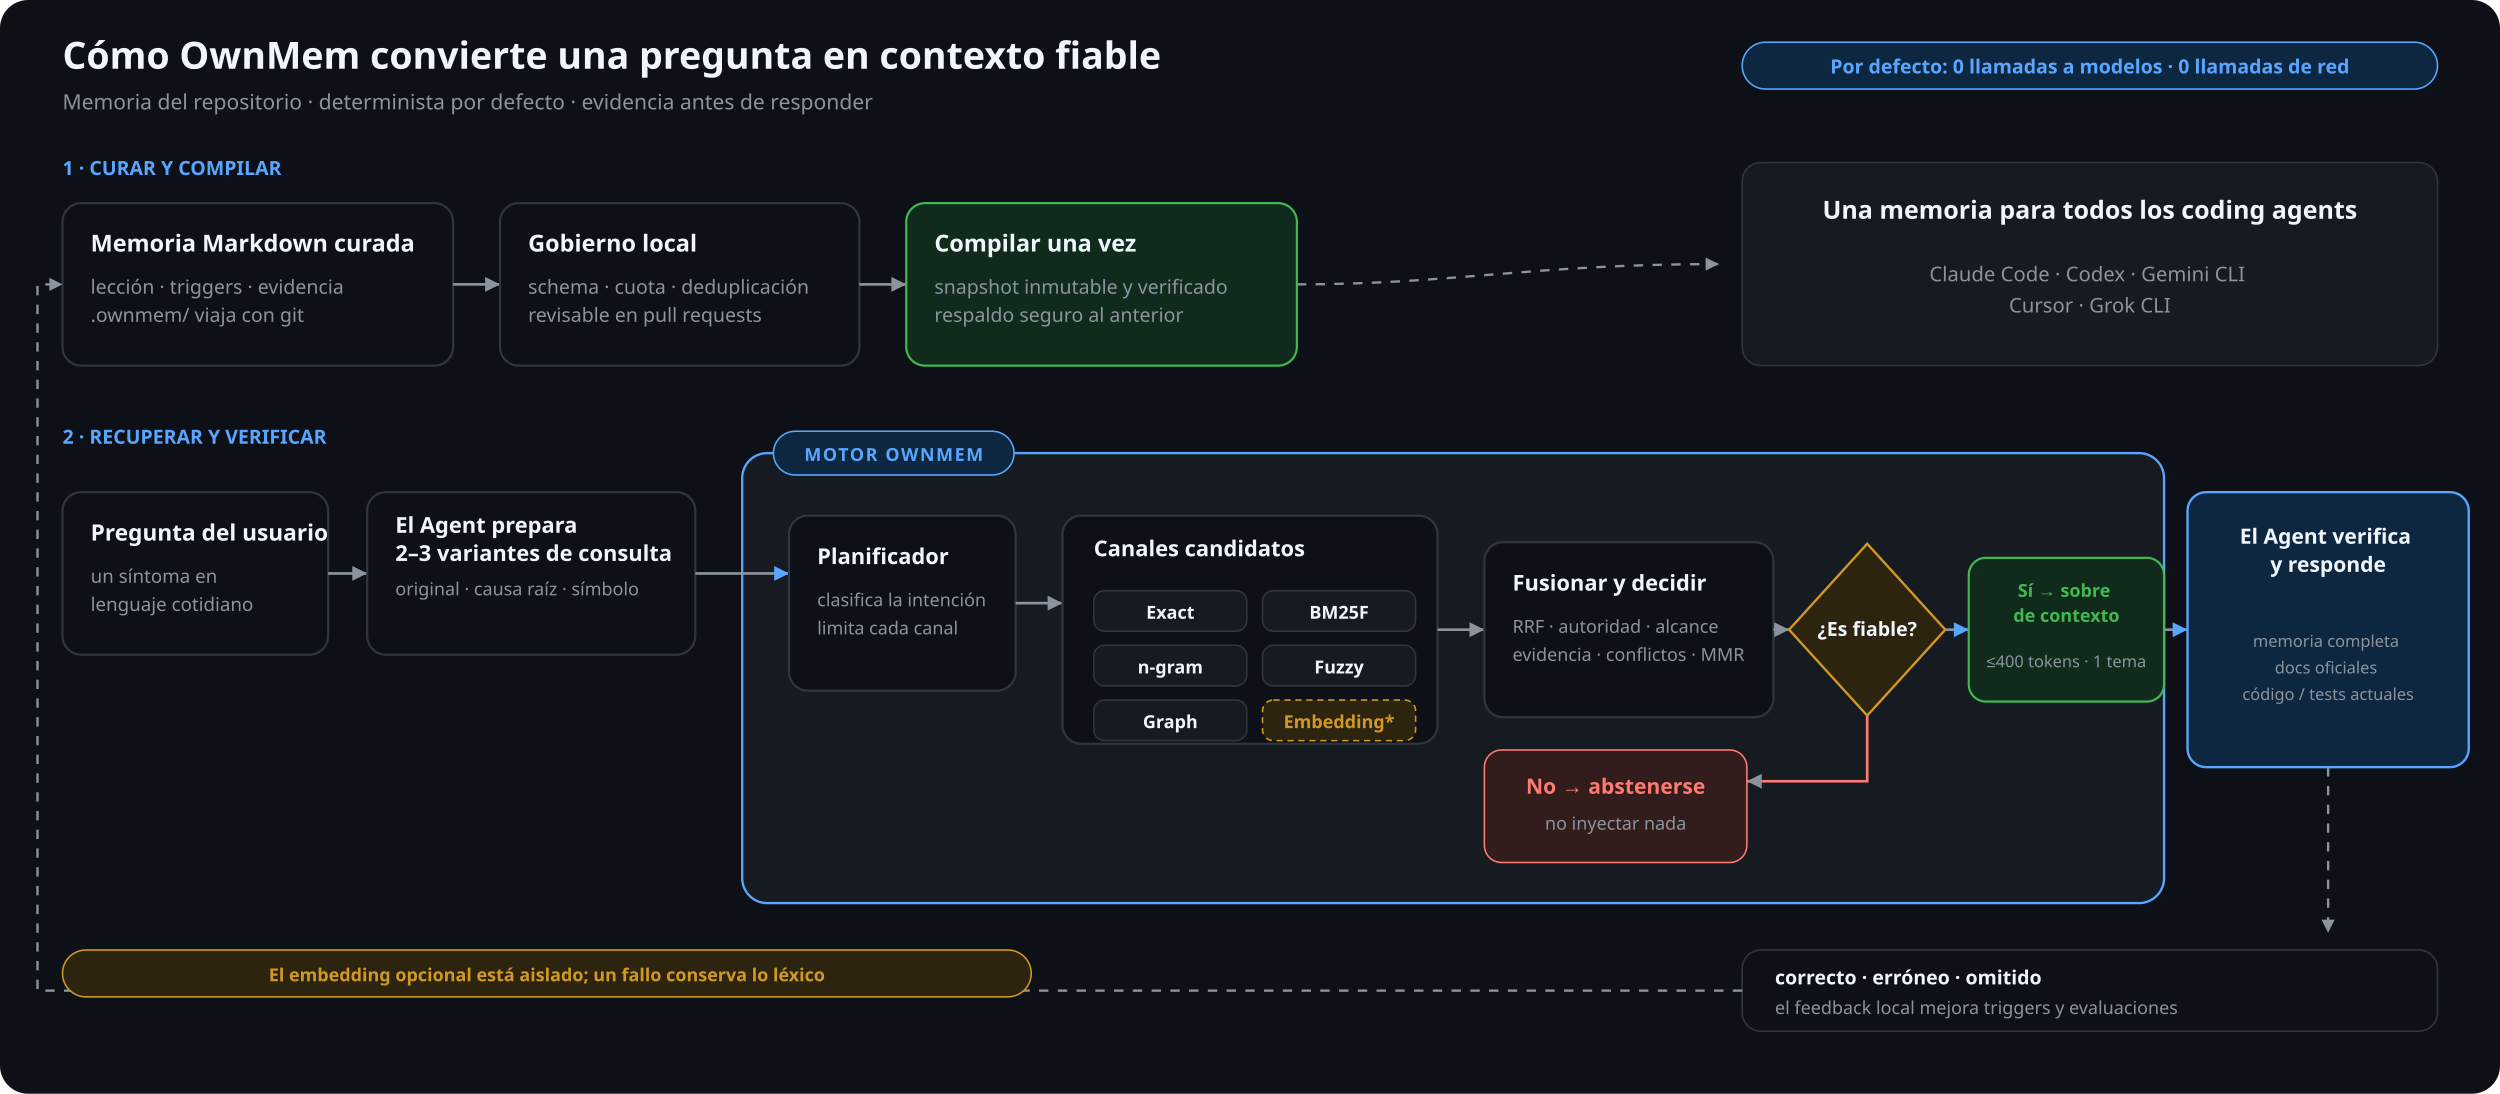
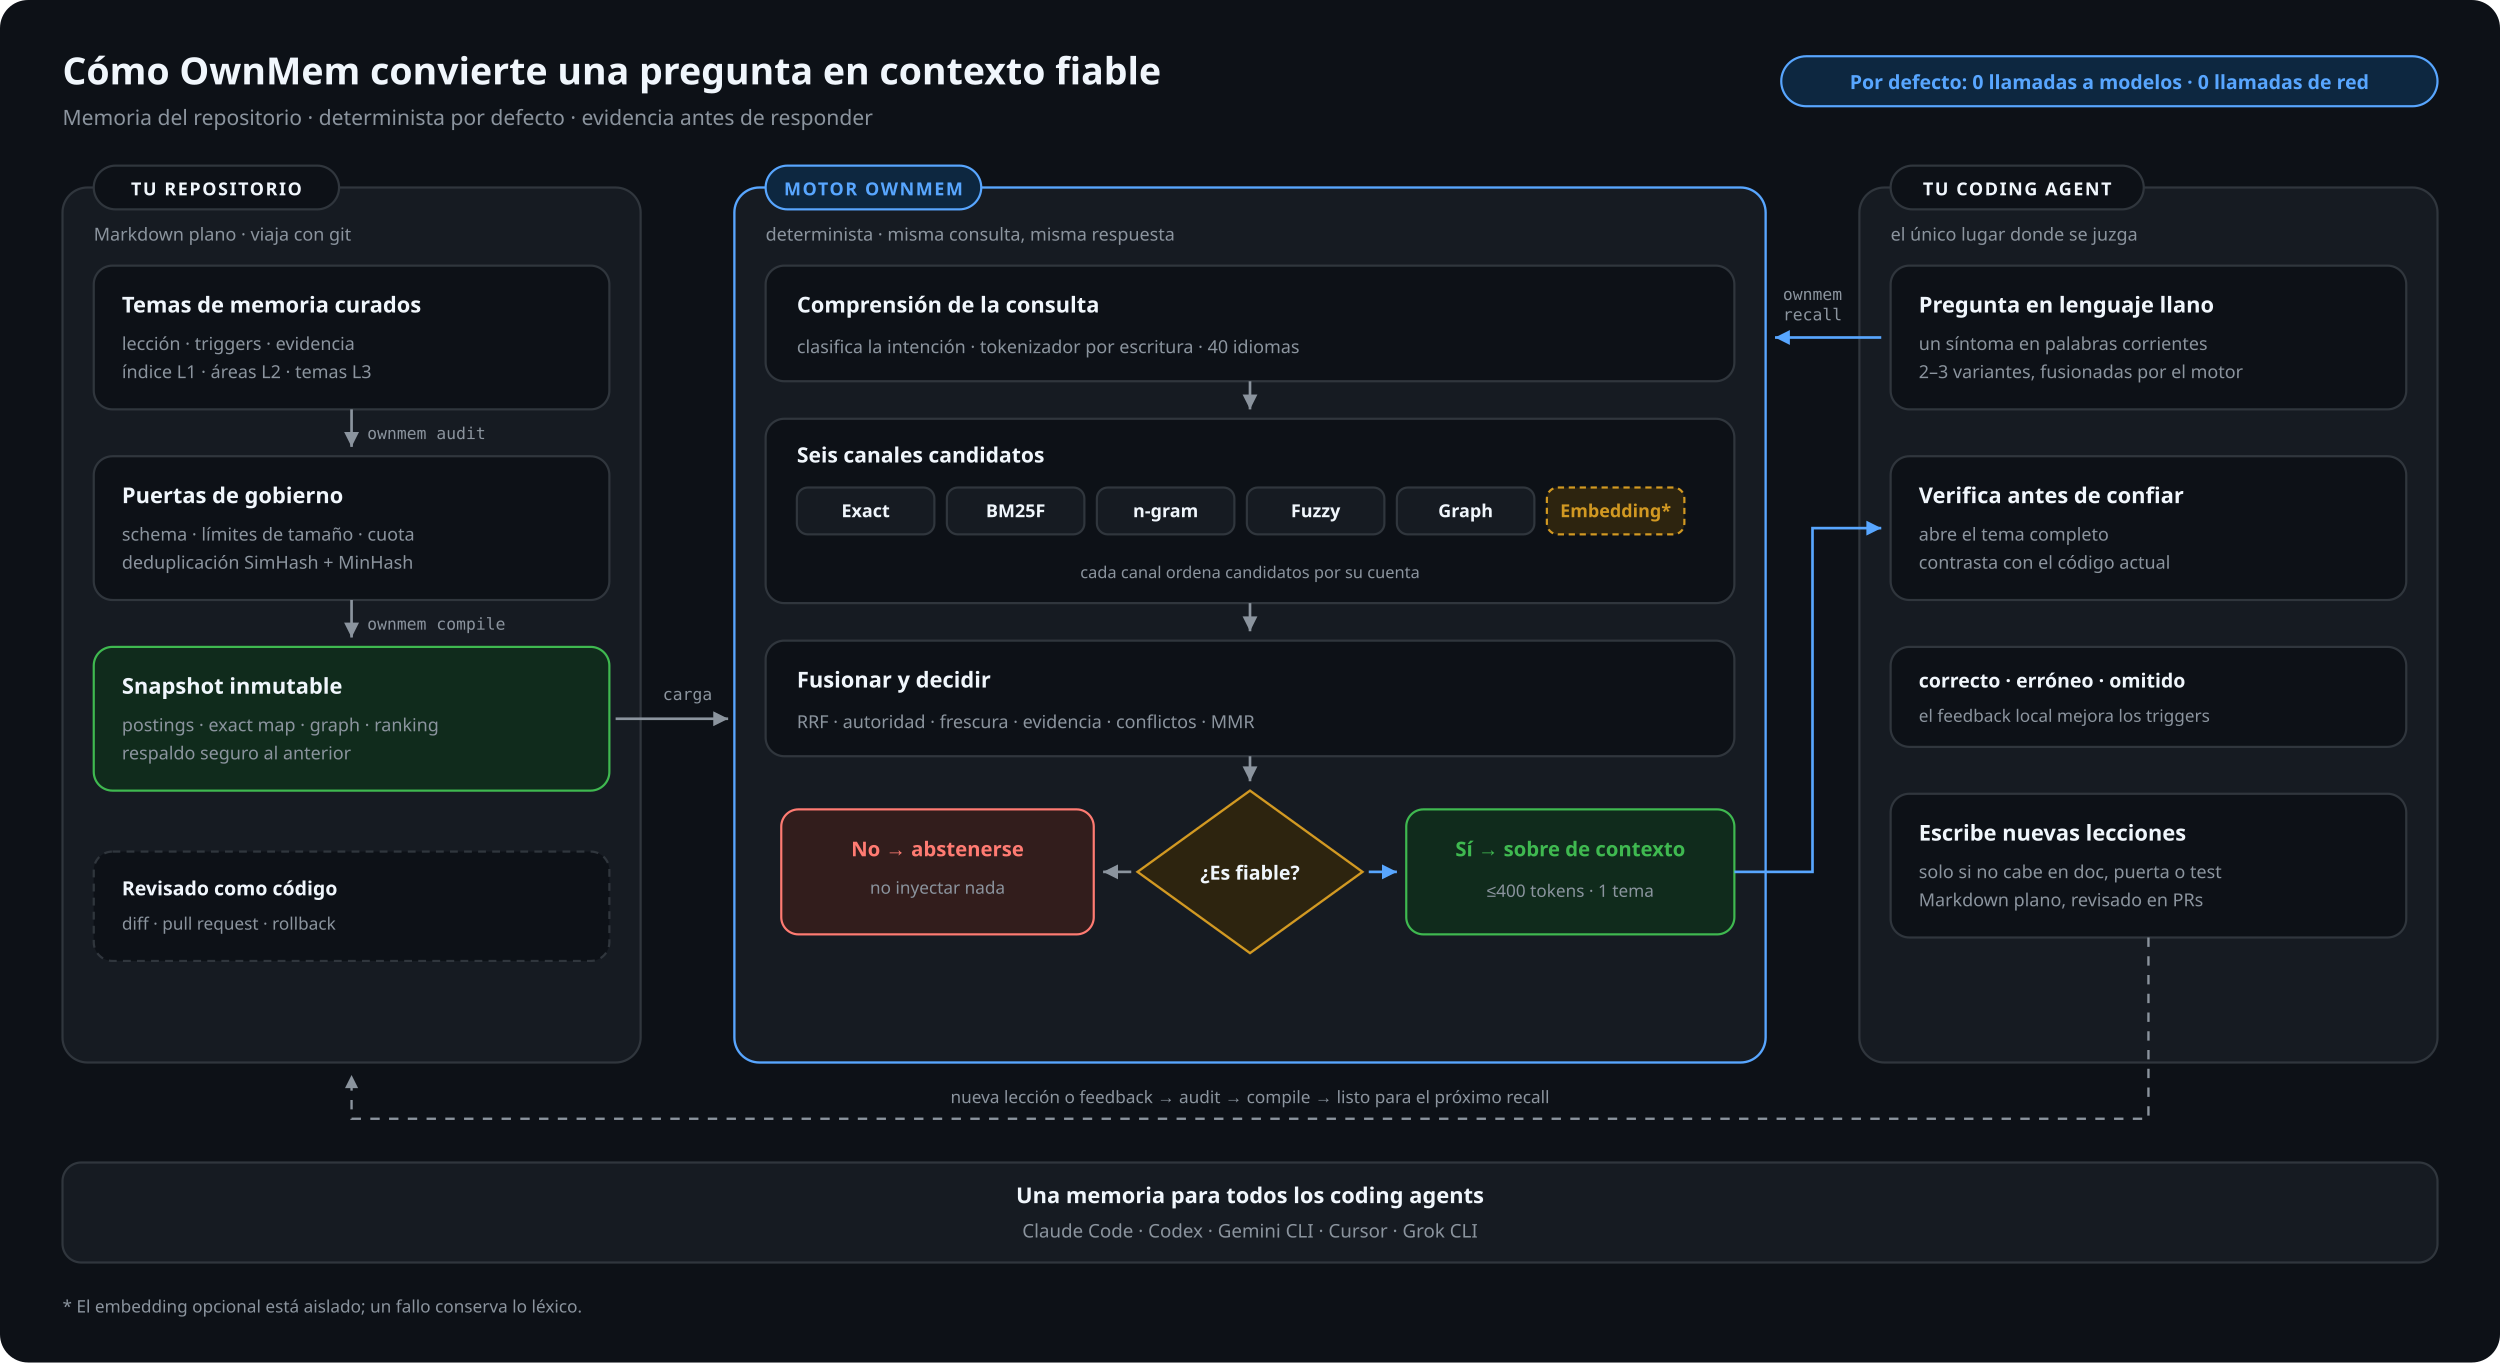
- <svg xmlns="http://www.w3.org/2000/svg" viewBox="0 0 1600 700" role="img" aria-labelledby="title description" font-family="-apple-system, BlinkMacSystemFont, 'Segoe UI', 'Noto Sans', 'Helvetica Neue', Arial, sans-serif">
+ <svg xmlns="http://www.w3.org/2000/svg" viewBox="0 0 1600 872" role="img" aria-labelledby="title description" font-family="-apple-system, BlinkMacSystemFont, 'Segoe UI', 'Noto Sans', 'Helvetica Neue', Arial, sans-serif">
  <defs>
    <marker id="arrow" viewBox="0 0 10 10" refX="8" refY="5" markerWidth="7" markerHeight="7" orient="auto-start-reverse">
      <path d="M 0 1 L 8 5 L 0 9 z" fill="#8b949e" />
    </marker>
-     <marker id="accent-arrow" viewBox="0 0 10 10" refX="8" refY="5" markerWidth="7" markerHeight="7" orient="auto-start-reverse">
+     <marker id="accent" viewBox="0 0 10 10" refX="8" refY="5" markerWidth="7" markerHeight="7" orient="auto-start-reverse">
      <path d="M 0 1 L 8 5 L 0 9 z" fill="#58a6ff" />
    </marker>
  </defs>
-   <rect width="1600" height="700" rx="18" fill="#0d1117" />
-   <text x="40" y="44" text-anchor="start" font-size="24" font-weight="700" fill="#f0f6fc">
-     <tspan x="40" dy="0">Cómo OwnMem convierte una pregunta en contexto fiable</tspan>
-   </text>
-   <text x="40" y="70" text-anchor="start" font-size="13.5" font-weight="400" fill="#8b949e">
-     <tspan x="40" dy="0">Memoria del repositorio · determinista por defecto · evidencia antes de responder</tspan>
-   </text>
-   <rect x="1115" y="27" width="445" height="30" rx="15" fill="#0d2740" stroke="#58a6ff" />
-   <text x="1337.5" y="47" text-anchor="middle" font-size="12.5" font-weight="600" fill="#58a6ff">Por defecto: 0 llamadas a modelos · 0 llamadas de red</text>
-   <text x="40" y="112" text-anchor="start" font-size="12.5" font-weight="700" fill="#58a6ff">
-     <tspan x="40" dy="0">1 · CURAR Y COMPILAR</tspan>
-   </text>
-   <g>
-     <rect x="40" y="130" width="250" height="104" rx="12" fill="#0d1117" stroke="#30363d" stroke-width="1.4" />
-     <text x="58" y="161" text-anchor="start" font-size="15" font-weight="650" fill="#f0f6fc">
-       <tspan x="58" dy="0">Memoria Markdown curada</tspan>
-     </text>
-     <text x="58" y="188" text-anchor="start" font-size="12.5" font-weight="400" fill="#8b949e">
-       <tspan x="58" dy="0">lección · triggers · evidencia</tspan>
-       <tspan x="58" dy="18">.ownmem/ viaja con git</tspan>
-     </text>
-   </g>
-   <path d="M 290 182 L 320 182" fill="none" stroke="#8b949e" stroke-width="1.7" marker-end="url(#arrow)" />
-   <g>
-     <rect x="320" y="130" width="230" height="104" rx="12" fill="#0d1117" stroke="#30363d" stroke-width="1.4" />
-     <text x="338" y="161" text-anchor="start" font-size="15" font-weight="650" fill="#f0f6fc">
-       <tspan x="338" dy="0">Gobierno local</tspan>
-     </text>
-     <text x="338" y="188" text-anchor="start" font-size="12.5" font-weight="400" fill="#8b949e">
-       <tspan x="338" dy="0">schema · cuota · deduplicación</tspan>
-       <tspan x="338" dy="18">revisable en pull requests</tspan>
-     </text>
-   </g>
-   <path d="M 550 182 L 580 182" fill="none" stroke="#8b949e" stroke-width="1.7" marker-end="url(#arrow)" />
-   <g>
-     <rect x="580" y="130" width="250" height="104" rx="12" fill="#102b1c" stroke="#3fb950" stroke-width="1.4" />
-     <text x="598" y="161" text-anchor="start" font-size="15" font-weight="650" fill="#f0f6fc">
-       <tspan x="598" dy="0">Compilar una vez</tspan>
-     </text>
-     <text x="598" y="188" text-anchor="start" font-size="12.5" font-weight="400" fill="#8b949e">
-       <tspan x="598" dy="0">snapshot inmutable y verificado</tspan>
-       <tspan x="598" dy="18">respaldo seguro al anterior</tspan>
-     </text>
-   </g>
-   <rect x="1115" y="104" width="445" height="130" rx="12" fill="#161b22" stroke="#30363d" />
-   <text x="1337.5" y="140" text-anchor="middle" font-size="16" font-weight="650" fill="#f0f6fc">
-     <tspan x="1337.5" dy="0">Una memoria para todos los coding agents</tspan>
-   </text>
-   <text x="1337.5" y="180" text-anchor="middle" font-size="13" font-weight="400" fill="#8b949e">
-     <tspan x="1337.5" dy="0">Claude Code · Codex · Gemini CLI</tspan>
-     <tspan x="1337.5" dy="20">Cursor · Grok CLI</tspan>
-   </text>
-   <path d="M 830 182 C 930 182 980 169 1100 169" fill="none" stroke="#8b949e" stroke-width="1.5" stroke-dasharray="6 6" marker-end="url(#arrow)" />
-   <text x="40" y="284" text-anchor="start" font-size="12.5" font-weight="700" fill="#58a6ff">
-     <tspan x="40" dy="0">2 · RECUPERAR Y VERIFICAR</tspan>
-   </text>
-   <g>
-     <rect x="40" y="315" width="170" height="104" rx="12" fill="#0d1117" stroke="#30363d" stroke-width="1.4" />
-     <text x="58" y="346" text-anchor="start" font-size="14.5" font-weight="650" fill="#f0f6fc">
-       <tspan x="58" dy="0">Pregunta del usuario</tspan>
-     </text>
-     <text x="58" y="373" text-anchor="start" font-size="12" font-weight="400" fill="#8b949e">
-       <tspan x="58" dy="0">un síntoma en</tspan>
-       <tspan x="58" dy="18">lenguaje cotidiano</tspan>
-     </text>
-   </g>
-   <path d="M 210 367 L 235 367" fill="none" stroke="#8b949e" stroke-width="1.7" marker-end="url(#arrow)" />
-   <g>
-     <rect x="235" y="315" width="210" height="104" rx="12" fill="#0d1117" stroke="#30363d" stroke-width="1.4" />
-     <text x="253" y="341" text-anchor="start" font-size="14" font-weight="650" fill="#f0f6fc">
-       <tspan x="253" dy="0">El Agent prepara</tspan>
-       <tspan x="253" dy="18">2–3 variantes de consulta</tspan>
-     </text>
-     <text x="253" y="381" text-anchor="start" font-size="11.5" font-weight="400" fill="#8b949e">
-       <tspan x="253" dy="0">original · causa raíz · símbolo</tspan>
-     </text>
-   </g>
-   <rect x="475" y="290" width="910" height="288" rx="16" fill="#161b22" stroke="#58a6ff" stroke-width="1.5" />
-   <rect x="495" y="276" width="154" height="28" rx="14" fill="#0d2740" stroke="#58a6ff" />
-   <text x="572" y="295" text-anchor="middle" font-size="11.5" font-weight="700" letter-spacing="1" fill="#58a6ff">MOTOR OWNMEM</text>
-   <path d="M 445 367 L 505 367" fill="none" stroke="#8b949e" stroke-width="1.7" marker-end="url(#accent-arrow)" />
-   <g>
-     <rect x="505" y="330" width="145" height="112" rx="12" fill="#0d1117" stroke="#30363d" stroke-width="1.4" />
-     <text x="523" y="361" text-anchor="start" font-size="14" font-weight="650" fill="#f0f6fc">
-       <tspan x="523" dy="0">Planificador</tspan>
-     </text>
-     <text x="523" y="388" text-anchor="start" font-size="11.5" font-weight="400" fill="#8b949e">
-       <tspan x="523" dy="0">clasifica la intención</tspan>
-       <tspan x="523" dy="18">limita cada canal</tspan>
-     </text>
-   </g>
-   <path d="M 650 386 L 680 386" fill="none" stroke="#8b949e" stroke-width="1.7" marker-end="url(#arrow)" />
-   <g>
-     <rect x="680" y="330" width="240" height="146" rx="12" fill="#0d1117" stroke="#30363d" stroke-width="1.4" />
-     <text x="700" y="356" text-anchor="start" font-size="14" font-weight="650" fill="#f0f6fc">
-       <tspan x="700" dy="0">Canales candidatos</tspan>
-     </text>
-     <rect x="700" y="378" width="98" height="26" rx="7" fill="#161b22" stroke="#30363d" />
-     <text x="749" y="396" text-anchor="middle" font-size="11.5" font-weight="600" fill="#f0f6fc">Exact</text>
-     <rect x="808" y="378" width="98" height="26" rx="7" fill="#161b22" stroke="#30363d" />
-     <text x="857" y="396" text-anchor="middle" font-size="11.5" font-weight="600" fill="#f0f6fc">BM25F</text>
-     <rect x="700" y="413" width="98" height="26" rx="7" fill="#161b22" stroke="#30363d" />
-     <text x="749" y="431" text-anchor="middle" font-size="11.5" font-weight="600" fill="#f0f6fc">n-gram</text>
-     <rect x="808" y="413" width="98" height="26" rx="7" fill="#161b22" stroke="#30363d" />
-     <text x="857" y="431" text-anchor="middle" font-size="11.5" font-weight="600" fill="#f0f6fc">Fuzzy</text>
-     <rect x="700" y="448" width="98" height="26" rx="7" fill="#161b22" stroke="#30363d" />
-     <text x="749" y="466" text-anchor="middle" font-size="11.5" font-weight="600" fill="#f0f6fc">Graph</text>
-     <rect x="808" y="448" width="98" height="26" rx="7" fill="#2d240f" stroke="#d29922" stroke-dasharray="4 3" />
-     <text x="857" y="466" text-anchor="middle" font-size="11.5" font-weight="600" fill="#d29922">Embedding*</text>
-   </g>
-   <path d="M 920 403 L 950 403" fill="none" stroke="#8b949e" stroke-width="1.7" marker-end="url(#arrow)" />
-   <g>
-     <rect x="950" y="347" width="185" height="112" rx="12" fill="#0d1117" stroke="#30363d" stroke-width="1.4" />
-     <text x="968" y="378" text-anchor="start" font-size="14" font-weight="650" fill="#f0f6fc">
-       <tspan x="968" dy="0">Fusionar y decidir</tspan>
-     </text>
-     <text x="968" y="405" text-anchor="start" font-size="11.5" font-weight="400" fill="#8b949e">
-       <tspan x="968" dy="0">RRF · autoridad · alcance</tspan>
-       <tspan x="968" dy="18">evidencia · conflictos · MMR</tspan>
-     </text>
-   </g>
-   <path d="M 1135 403 L 1145 403" fill="none" stroke="#8b949e" stroke-width="1.7" marker-end="url(#arrow)" />
-   <polygon points="1195,348 1245,403 1195,458 1145,403" fill="#2d240f" stroke="#d29922" stroke-width="1.5" />
-   <text x="1195" y="407" text-anchor="middle" font-size="12.5" font-weight="650" fill="#f0f6fc">
-     <tspan x="1195" dy="0">¿Es fiable?</tspan>
-   </text>
-   <path d="M 1195 458 L 1195 500 L 1118 500" fill="none" stroke="#ff7b72" stroke-width="1.7" marker-end="url(#arrow)" />
-   <rect x="950" y="480" width="168" height="72" rx="11" fill="#321d1c" stroke="#ff7b72" />
-   <text x="1034" y="508" text-anchor="middle" font-size="13.5" font-weight="650" fill="#ff7b72">
-     <tspan x="1034" dy="0">No → abstenerse</tspan>
-   </text>
-   <text x="1034" y="531" text-anchor="middle" font-size="11.5" font-weight="400" fill="#8b949e">
-     <tspan x="1034" dy="0">no inyectar nada</tspan>
-   </text>
-   <path d="M 1245 403 L 1260 403" fill="none" stroke="#8b949e" stroke-width="1.7" marker-end="url(#accent-arrow)" />
-   <rect x="1260" y="357" width="125" height="92" rx="11" fill="#102b1c" stroke="#3fb950" stroke-width="1.4" />
-   <text x="1322.5" y="382" text-anchor="middle" font-size="11.5" font-weight="650" fill="#3fb950">
-     <tspan x="1322.5" dy="0">Sí → sobre</tspan>
-     <tspan x="1322.5" dy="16">de contexto</tspan>
-   </text>
-   <text x="1322.5" y="427" text-anchor="middle" font-size="10.5" font-weight="400" fill="#8b949e">
-     <tspan x="1322.5" dy="0">≤400 tokens · 1 tema</tspan>
-   </text>
-   <path d="M 1385 403 L 1400 403" fill="none" stroke="#8b949e" stroke-width="1.7" marker-end="url(#accent-arrow)" />
-   <rect x="1400" y="315" width="180" height="176" rx="12" fill="#0d2740" stroke="#58a6ff" stroke-width="1.5" />
-   <text x="1490" y="348" text-anchor="middle" font-size="13.5" font-weight="650" fill="#f0f6fc">
-     <tspan x="1490" dy="0">El Agent verifica</tspan>
-     <tspan x="1490" dy="18">y responde</tspan>
-   </text>
-   <text x="1490" y="414" text-anchor="middle" font-size="10.5" font-weight="400" fill="#8b949e">
-     <tspan x="1490" dy="0">memoria completa</tspan>
-     <tspan x="1490" dy="17">docs oficiales</tspan>
-     <tspan x="1490" dy="17">código / tests actuales</tspan>
-   </text>
-   <rect x="1115" y="608" width="445" height="52" rx="12" fill="#0d1117" stroke="#30363d" />
-   <text x="1136" y="630" text-anchor="start" font-size="12.5" font-weight="650" fill="#f0f6fc">
-     <tspan x="1136" dy="0">correcto · erróneo · omitido</tspan>
-   </text>
-   <text x="1136" y="649" text-anchor="start" font-size="11.5" font-weight="400" fill="#8b949e">
-     <tspan x="1136" dy="0">el feedback local mejora triggers y evaluaciones</tspan>
-   </text>
-   <path d="M 1490 491 L 1490 597" fill="none" stroke="#8b949e" stroke-width="1.5" stroke-dasharray="6 6" marker-end="url(#arrow)" />
-   <path d="M 1115 634 L 24 634 L 24 182 L 40 182" fill="none" stroke="#8b949e" stroke-width="1.5" stroke-dasharray="6 6" marker-end="url(#arrow)" />
-   <rect x="40" y="608" width="620" height="30" rx="15" fill="#2d240f" stroke="#d29922" />
-   <text x="350" y="628" text-anchor="middle" font-size="11.5" font-weight="600" fill="#d29922">El embedding opcional está aislado; un fallo conserva lo léxico</text>
+   <rect x="0" y="0" width="1600" height="872" rx="18" fill="#0d1117" />
+   <text x="40" y="54" text-anchor="start" font-size="24" font-weight="700" fill="#f0f6fc">Cómo OwnMem convierte una pregunta en contexto fiable</text>
+   <text x="40" y="80" text-anchor="start" font-size="13.5" font-weight="400" fill="#8b949e">Memoria del repositorio · determinista por defecto · evidencia antes de responder</text>
+   <rect x="1140" y="36" width="420" height="32" rx="16" fill="#0d2740" stroke="#58a6ff" stroke-width="1.4" />
+   <text x="1350" y="57" text-anchor="middle" font-size="12.5" font-weight="600" fill="#58a6ff">Por defecto: 0 llamadas a modelos · 0 llamadas de red</text>
+   <rect x="40" y="120" width="370" height="560" rx="16" fill="#161b22" stroke="#30363d" stroke-width="1.4" />
+   <rect x="470" y="120" width="660" height="560" rx="16" fill="#161b22" stroke="#58a6ff" stroke-width="1.5" />
+   <rect x="1190" y="120" width="370" height="560" rx="16" fill="#161b22" stroke="#30363d" stroke-width="1.4" />
+   <rect x="60" y="106" width="157" height="28" rx="14" fill="#0d1117" stroke="#30363d" stroke-width="1.4" />
+   <text x="138.5" y="125" text-anchor="middle" font-size="11.5" font-weight="700" letter-spacing="1" fill="#f0f6fc">TU REPOSITORIO</text>
+   <rect x="490" y="106" width="138" height="28" rx="14" fill="#0d2740" stroke="#58a6ff" stroke-width="1.4" />
+   <text x="559" y="125" text-anchor="middle" font-size="11.5" font-weight="700" letter-spacing="1" fill="#58a6ff">MOTOR OWNMEM</text>
+   <rect x="1210" y="106" width="162" height="28" rx="14" fill="#0d1117" stroke="#30363d" stroke-width="1.4" />
+   <text x="1291" y="125" text-anchor="middle" font-size="11.5" font-weight="700" letter-spacing="1" fill="#f0f6fc">TU CODING AGENT</text>
+   <text x="60" y="154" text-anchor="start" font-size="11.5" font-weight="400" fill="#8b949e">Markdown plano · viaja con git</text>
+   <text x="490" y="154" text-anchor="start" font-size="11.5" font-weight="400" fill="#8b949e">determinista · misma consulta, misma respuesta</text>
+   <text x="1210" y="154" text-anchor="start" font-size="11.5" font-weight="400" fill="#8b949e">el único lugar donde se juzga</text>
+   <rect x="60" y="170" width="330" height="92" rx="12" fill="#0d1117" stroke="#30363d" stroke-width="1.4" />
+   <text x="78" y="200" text-anchor="start" font-size="14" font-weight="650" fill="#f0f6fc">Temas de memoria curados</text>
+   <text x="78" y="224" text-anchor="start" font-size="11.5" font-weight="400" fill="#8b949e">lección · triggers · evidencia</text>
+   <text x="78" y="242" text-anchor="start" font-size="11.5" font-weight="400" fill="#8b949e">índice L1 · áreas L2 · temas L3</text>
+   <path d="M 225 262 L 225 286" fill="none" stroke="#8b949e" stroke-width="1.7" marker-end="url(#arrow)" />
+   <text x="235" y="281" text-anchor="start" font-size="10.5" font-weight="400" font-family="ui-monospace, SFMono-Regular, 'SF Mono', Menlo, Consolas, monospace" fill="#8b949e">ownmem audit</text>
+   <rect x="60" y="292" width="330" height="92" rx="12" fill="#0d1117" stroke="#30363d" stroke-width="1.4" />
+   <text x="78" y="322" text-anchor="start" font-size="14" font-weight="650" fill="#f0f6fc">Puertas de gobierno</text>
+   <text x="78" y="346" text-anchor="start" font-size="11.5" font-weight="400" fill="#8b949e">schema · límites de tamaño · cuota</text>
+   <text x="78" y="364" text-anchor="start" font-size="11.5" font-weight="400" fill="#8b949e">deduplicación SimHash + MinHash</text>
+   <path d="M 225 384 L 225 408" fill="none" stroke="#8b949e" stroke-width="1.7" marker-end="url(#arrow)" />
+   <text x="235" y="403" text-anchor="start" font-size="10.5" font-weight="400" font-family="ui-monospace, SFMono-Regular, 'SF Mono', Menlo, Consolas, monospace" fill="#8b949e">ownmem compile</text>
+   <rect x="60" y="414" width="330" height="92" rx="12" fill="#102b1c" stroke="#3fb950" stroke-width="1.4" />
+   <text x="78" y="444" text-anchor="start" font-size="14" font-weight="650" fill="#f0f6fc">Snapshot inmutable</text>
+   <text x="78" y="468" text-anchor="start" font-size="11.5" font-weight="400" fill="#8b949e">postings · exact map · graph · ranking</text>
+   <text x="78" y="486" text-anchor="start" font-size="11.5" font-weight="400" fill="#8b949e">respaldo seguro al anterior</text>
+   <rect x="60" y="545" width="330" height="70" rx="12" fill="#0d1117" stroke="#30363d" stroke-width="1.4" stroke-dasharray="5 4" />
+   <text x="78" y="573" text-anchor="start" font-size="12.5" font-weight="600" fill="#f0f6fc">Revisado como código</text>
+   <text x="78" y="595" text-anchor="start" font-size="11" font-weight="400" fill="#8b949e">diff · pull request · rollback</text>
+   <text x="440" y="448" text-anchor="middle" font-size="10.5" font-weight="400" font-family="ui-monospace, SFMono-Regular, 'SF Mono', Menlo, Consolas, monospace" fill="#8b949e">carga</text>
+   <path d="M 394 460 L 466 460" fill="none" stroke="#8b949e" stroke-width="1.7" marker-end="url(#arrow)" />
+   <rect x="490" y="170" width="620" height="74" rx="12" fill="#0d1117" stroke="#30363d" stroke-width="1.4" />
+   <text x="510" y="200" text-anchor="start" font-size="14" font-weight="650" fill="#f0f6fc">Comprensión de la consulta</text>
+   <text x="510" y="226" text-anchor="start" font-size="11.5" font-weight="400" fill="#8b949e">clasifica la intención · tokenizador por escritura · 40 idiomas</text>
+   <path d="M 800 244 L 800 262" fill="none" stroke="#8b949e" stroke-width="1.7" marker-end="url(#arrow)" />
+   <rect x="490" y="268" width="620" height="118" rx="12" fill="#0d1117" stroke="#30363d" stroke-width="1.4" />
+   <text x="510" y="296" text-anchor="start" font-size="13.5" font-weight="650" fill="#f0f6fc">Seis canales candidatos</text>
+   <rect x="510" y="312" width="88" height="30" rx="7" fill="#161b22" stroke="#30363d" stroke-width="1.4" />
+   <text x="554" y="331" text-anchor="middle" font-size="11.5" font-weight="600" fill="#f0f6fc">Exact</text>
+   <rect x="606" y="312" width="88" height="30" rx="7" fill="#161b22" stroke="#30363d" stroke-width="1.4" />
+   <text x="650" y="331" text-anchor="middle" font-size="11.5" font-weight="600" fill="#f0f6fc">BM25F</text>
+   <rect x="702" y="312" width="88" height="30" rx="7" fill="#161b22" stroke="#30363d" stroke-width="1.4" />
+   <text x="746" y="331" text-anchor="middle" font-size="11.5" font-weight="600" fill="#f0f6fc">n-gram</text>
+   <rect x="798" y="312" width="88" height="30" rx="7" fill="#161b22" stroke="#30363d" stroke-width="1.4" />
+   <text x="842" y="331" text-anchor="middle" font-size="11.5" font-weight="600" fill="#f0f6fc">Fuzzy</text>
+   <rect x="894" y="312" width="88" height="30" rx="7" fill="#161b22" stroke="#30363d" stroke-width="1.4" />
+   <text x="938" y="331" text-anchor="middle" font-size="11.5" font-weight="600" fill="#f0f6fc">Graph</text>
+   <rect x="990" y="312" width="88" height="30" rx="7" fill="#2d240f" stroke="#d29922" stroke-width="1.4" stroke-dasharray="4 3" />
+   <text x="1034" y="331" text-anchor="middle" font-size="11.5" font-weight="600" fill="#d29922">Embedding*</text>
+   <text x="800" y="370" text-anchor="middle" font-size="10.5" font-weight="400" fill="#8b949e">cada canal ordena candidatos por su cuenta</text>
+   <path d="M 800 386 L 800 404" fill="none" stroke="#8b949e" stroke-width="1.7" marker-end="url(#arrow)" />
+   <rect x="490" y="410" width="620" height="74" rx="12" fill="#0d1117" stroke="#30363d" stroke-width="1.4" />
+   <text x="510" y="440" text-anchor="start" font-size="14" font-weight="650" fill="#f0f6fc">Fusionar y decidir</text>
+   <text x="510" y="466" text-anchor="start" font-size="11.5" font-weight="400" fill="#8b949e">RRF · autoridad · frescura · evidencia · conflictos · MMR</text>
+   <path d="M 800 484 L 800 500" fill="none" stroke="#8b949e" stroke-width="1.7" marker-end="url(#arrow)" />
+   <polygon points="800,506 872,558 800,610 728,558" fill="#2d240f" stroke="#d29922" stroke-width="1.5" />
+   <text x="800" y="563" text-anchor="middle" font-size="12.5" font-weight="650" fill="#f0f6fc">¿Es fiable?</text>
+   <rect x="500" y="518" width="200" height="80" rx="11" fill="#321d1c" stroke="#ff7b72" stroke-width="1.4" />
+   <text x="600" y="548" text-anchor="middle" font-size="13" font-weight="650" fill="#ff7b72">No → abstenerse</text>
+   <text x="600" y="572" text-anchor="middle" font-size="11" font-weight="400" fill="#8b949e">no inyectar nada</text>
+   <path d="M 724 558 L 706 558" fill="none" stroke="#8b949e" stroke-width="1.7" marker-end="url(#arrow)" />
+   <rect x="900" y="518" width="210" height="80" rx="11" fill="#102b1c" stroke="#3fb950" stroke-width="1.4" />
+   <text x="1005" y="548" text-anchor="middle" font-size="13" font-weight="650" fill="#3fb950">Sí → sobre de contexto</text>
+   <text x="1005" y="574" text-anchor="middle" font-size="11" font-weight="400" fill="#8b949e">≤400 tokens · 1 tema</text>
+   <path d="M 876 558 L 894 558" fill="none" stroke="#58a6ff" stroke-width="1.7" marker-end="url(#accent)" />
+   <path d="M 1110 558 L 1160 558 L 1160 338 L 1204 338" fill="none" stroke="#58a6ff" stroke-width="1.7" marker-end="url(#accent)" />
+   <rect x="1210" y="170" width="330" height="92" rx="12" fill="#0d1117" stroke="#30363d" stroke-width="1.4" />
+   <text x="1228" y="200" text-anchor="start" font-size="14" font-weight="650" fill="#f0f6fc">Pregunta en lenguaje llano</text>
+   <text x="1228" y="224" text-anchor="start" font-size="11.5" font-weight="400" fill="#8b949e">un síntoma en palabras corrientes</text>
+   <text x="1228" y="242" text-anchor="start" font-size="11.5" font-weight="400" fill="#8b949e">2–3 variantes, fusionadas por el motor</text>
+   <rect x="1210" y="292" width="330" height="92" rx="12" fill="#0d1117" stroke="#30363d" stroke-width="1.4" />
+   <text x="1228" y="322" text-anchor="start" font-size="14" font-weight="650" fill="#f0f6fc">Verifica antes de confiar</text>
+   <text x="1228" y="346" text-anchor="start" font-size="11.5" font-weight="400" fill="#8b949e">abre el tema completo</text>
+   <text x="1228" y="364" text-anchor="start" font-size="11.5" font-weight="400" fill="#8b949e">contrasta con el código actual</text>
+   <rect x="1210" y="414" width="330" height="64" rx="12" fill="#0d1117" stroke="#30363d" stroke-width="1.4" />
+   <text x="1228" y="440" text-anchor="start" font-size="12.5" font-weight="650" fill="#f0f6fc">correcto · erróneo · omitido</text>
+   <text x="1228" y="462" text-anchor="start" font-size="11" font-weight="400" fill="#8b949e">el feedback local mejora los triggers</text>
+   <rect x="1210" y="508" width="330" height="92" rx="12" fill="#0d1117" stroke="#30363d" stroke-width="1.4" />
+   <text x="1228" y="538" text-anchor="start" font-size="14" font-weight="650" fill="#f0f6fc">Escribe nuevas lecciones</text>
+   <text x="1228" y="562" text-anchor="start" font-size="11.5" font-weight="400" fill="#8b949e">solo si no cabe en doc, puerta o test</text>
+   <text x="1228" y="580" text-anchor="start" font-size="11.5" font-weight="400" fill="#8b949e">Markdown plano, revisado en PRs</text>
+   <text x="1160" y="192" text-anchor="middle" font-size="10.5" font-weight="400" font-family="ui-monospace, SFMono-Regular, 'SF Mono', Menlo, Consolas, monospace" fill="#8b949e">ownmem</text>
+   <text x="1160" y="205" text-anchor="middle" font-size="10.5" font-weight="400" font-family="ui-monospace, SFMono-Regular, 'SF Mono', Menlo, Consolas, monospace" fill="#8b949e">recall</text>
+   <path d="M 1204 216 L 1136 216 " fill="none" stroke="#58a6ff" stroke-width="1.7" marker-end="url(#accent)" />
+   <path d="M 1375 600 L 1375 716 L 225 716 L 225 688" fill="none" stroke="#8b949e" stroke-width="1.5" stroke-dasharray="6 6" marker-end="url(#arrow)" />
+   <text x="800" y="706" text-anchor="middle" font-size="11" font-weight="400" fill="#8b949e">nueva lección o feedback → audit → compile → listo para el próximo recall</text>
+   <rect x="40" y="744" width="1520" height="64" rx="12" fill="#161b22" stroke="#30363d" stroke-width="1.4" />
+   <text x="800" y="770" text-anchor="middle" font-size="14" font-weight="650" fill="#f0f6fc">Una memoria para todos los coding agents</text>
+   <text x="800" y="792" text-anchor="middle" font-size="12" font-weight="400" fill="#8b949e">Claude Code · Codex · Gemini CLI · Cursor · Grok CLI</text>
+   <text x="40" y="840" text-anchor="start" font-size="11" font-weight="400" fill="#8b949e">* El embedding opcional está aislado; un fallo conserva lo léxico.</text>
</svg>
